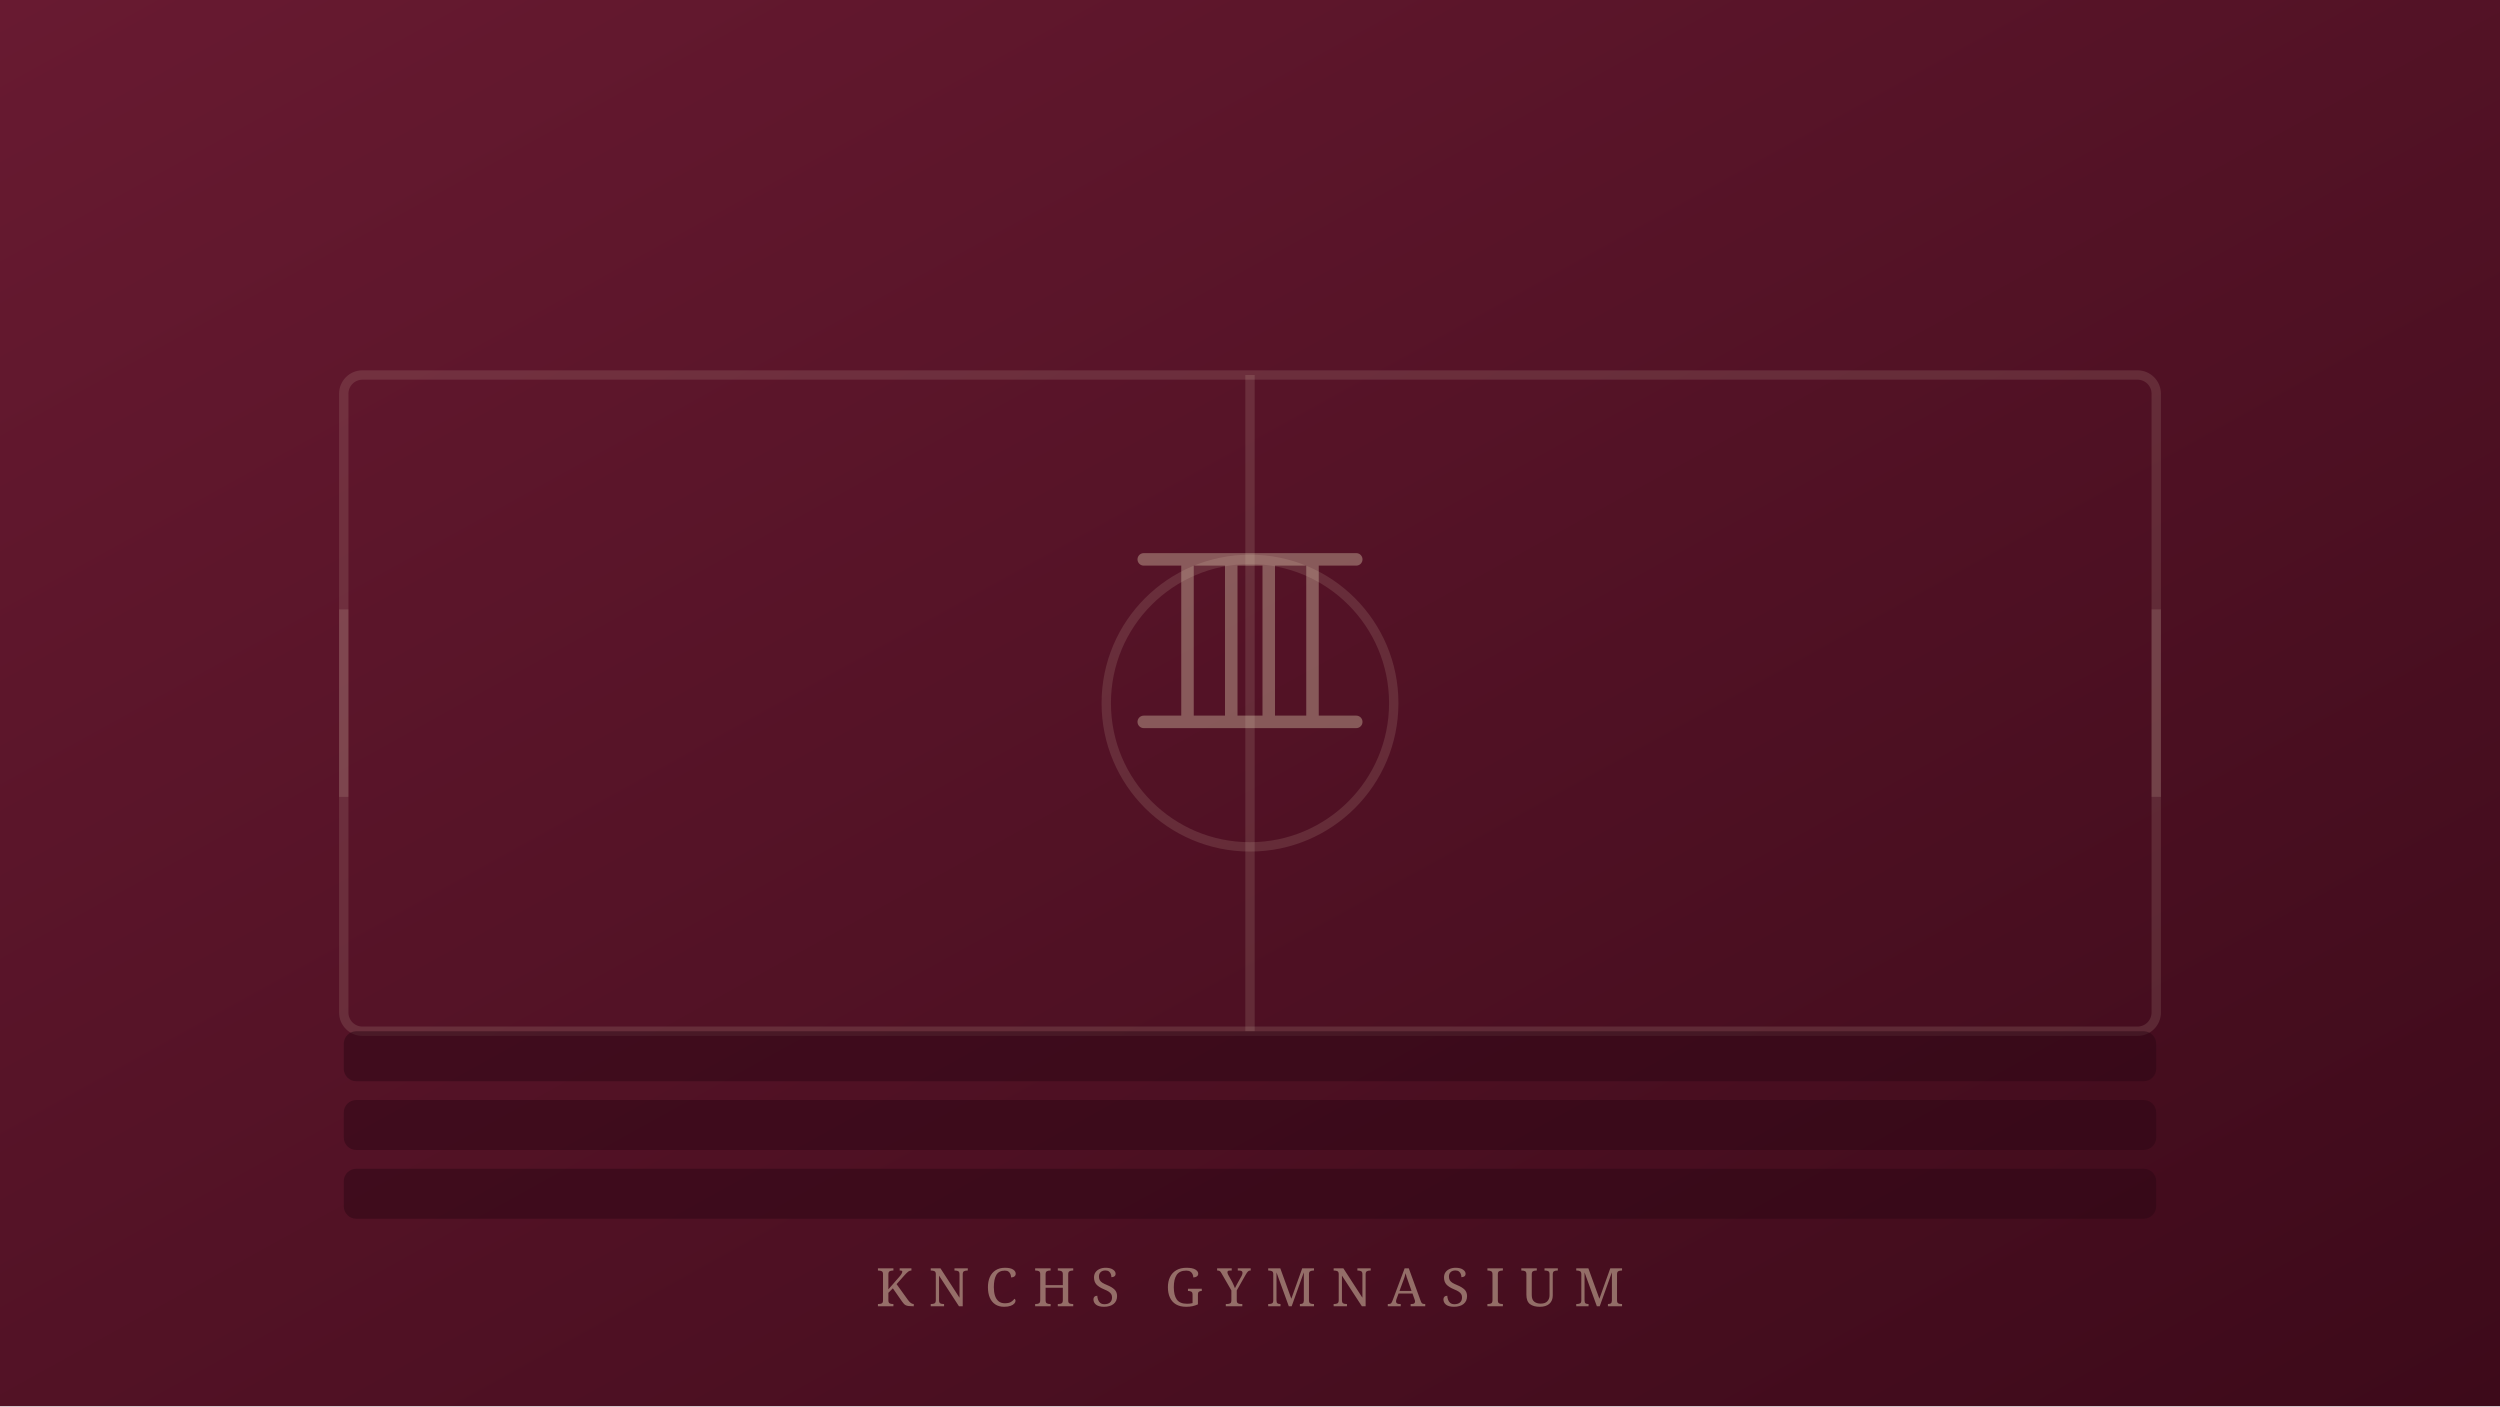
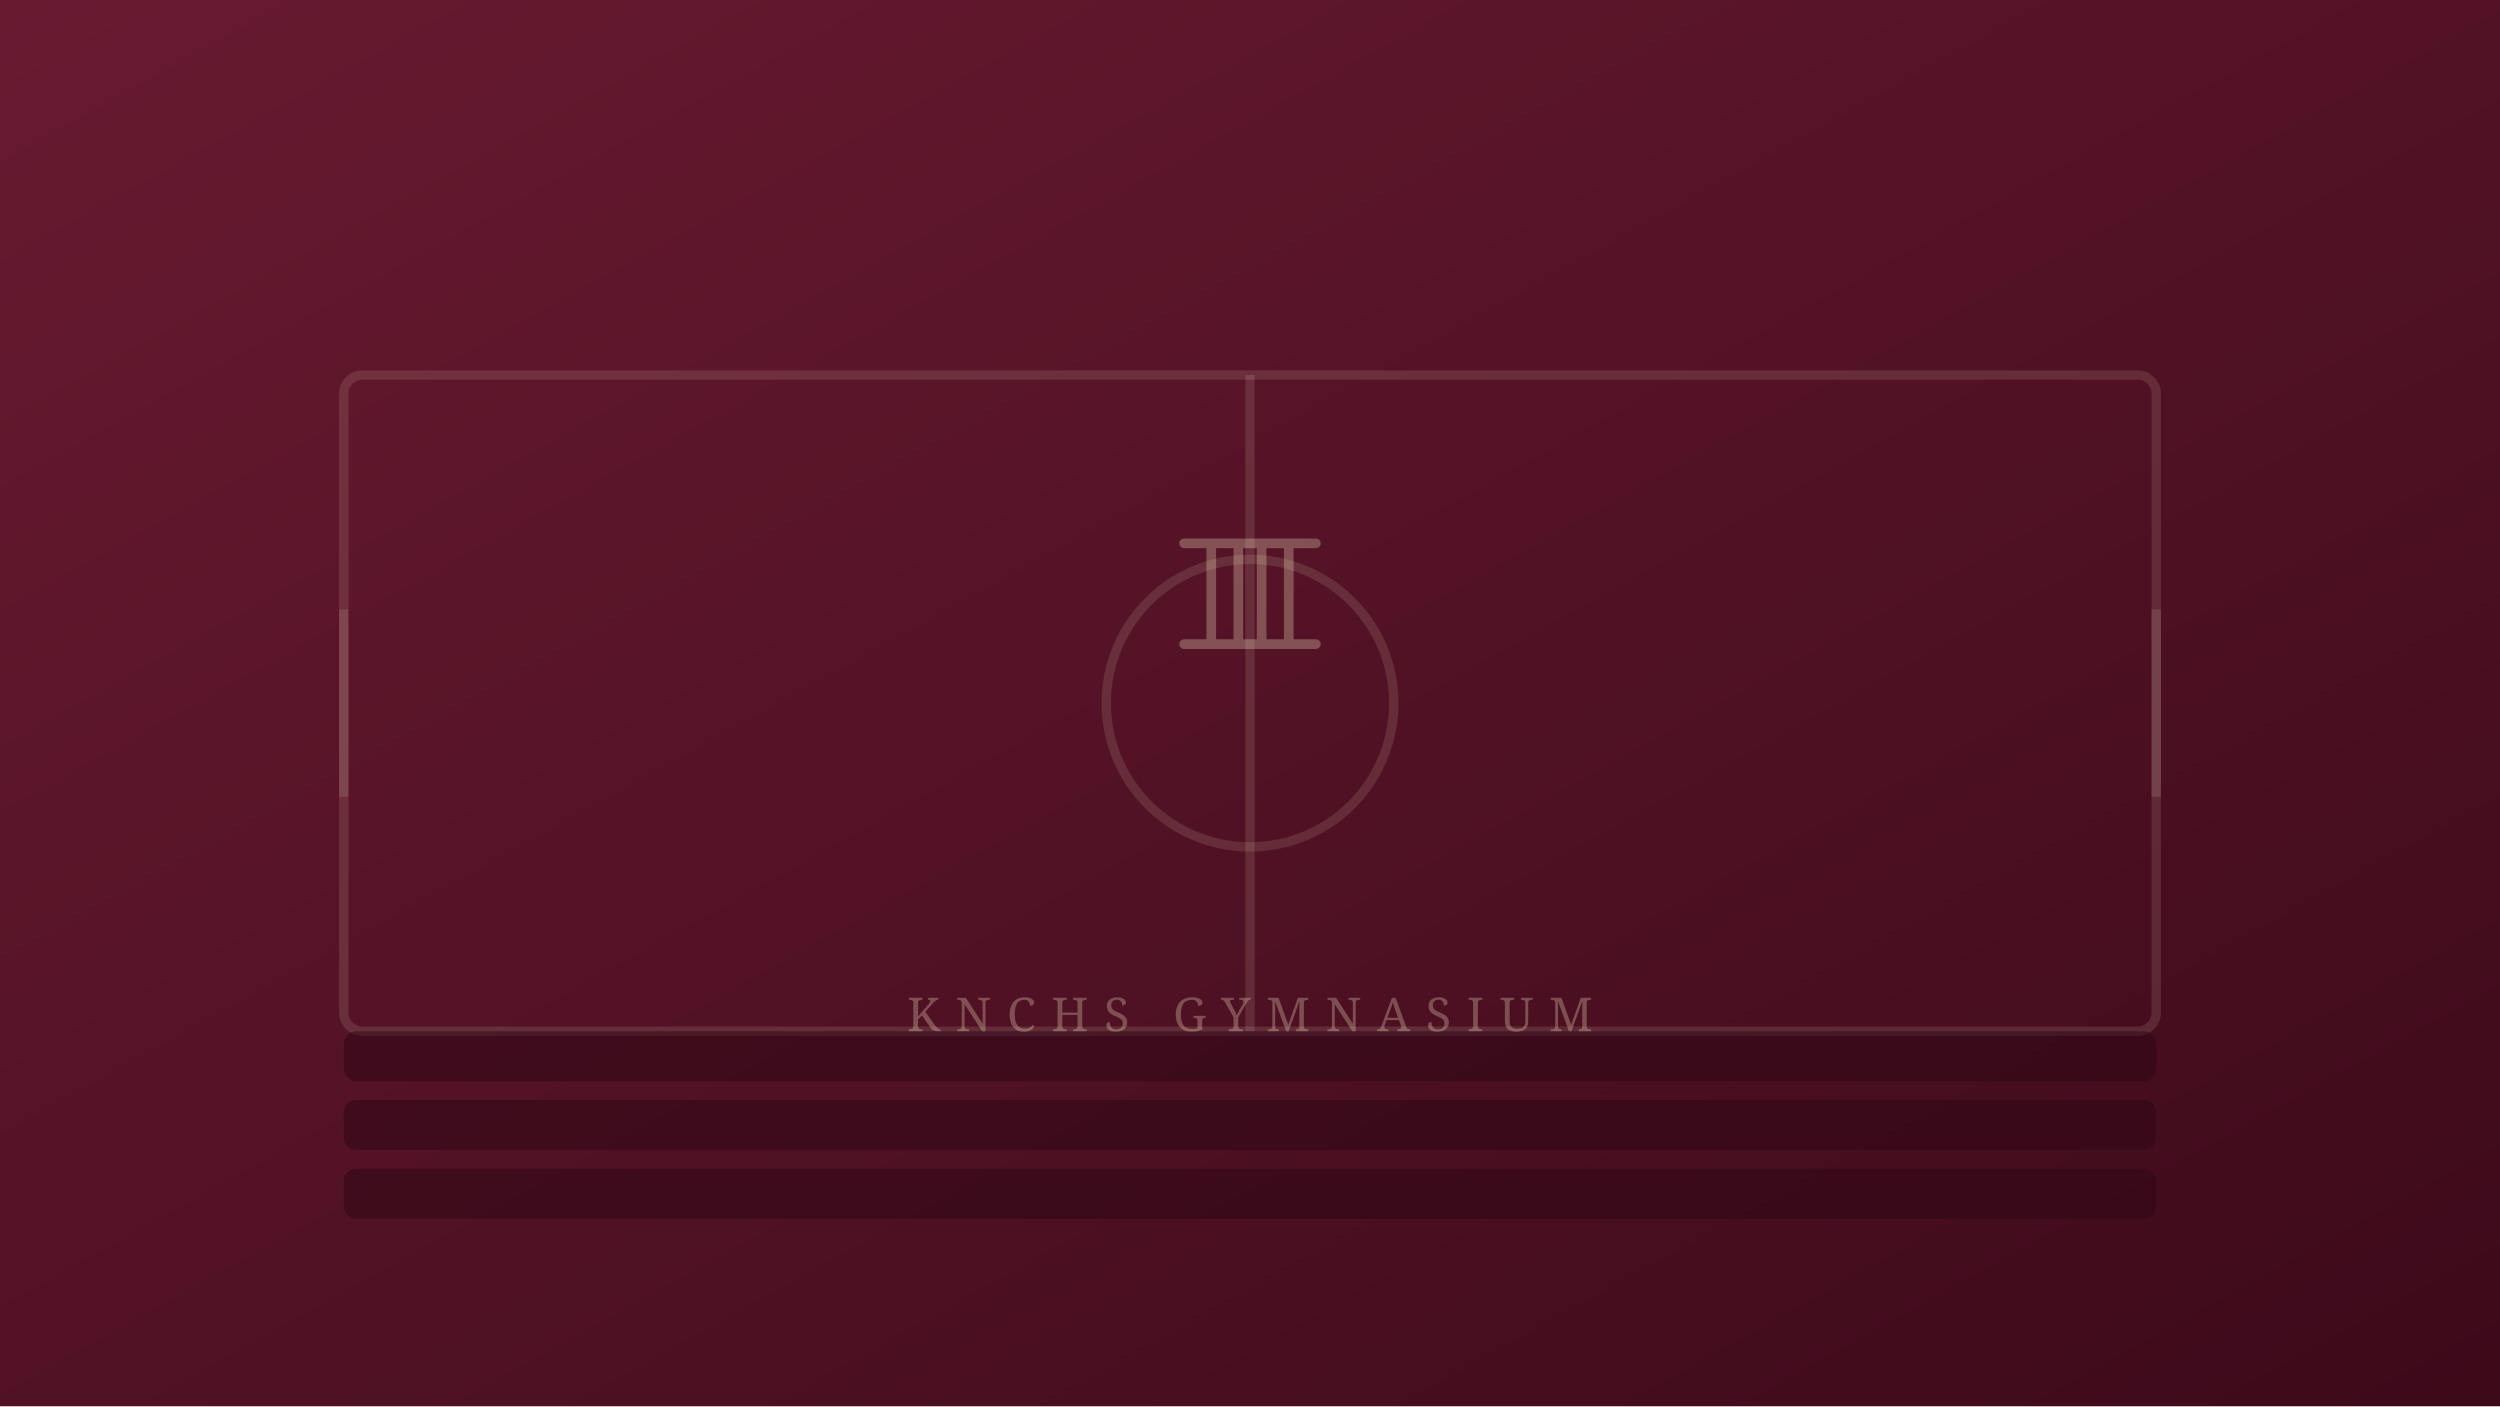
- <svg xmlns="http://www.w3.org/2000/svg" width="800" height="450" viewBox="0 0 800 450" role="img" aria-label="KNCHS Gymnasium placeholder">
+ <svg xmlns="http://www.w3.org/2000/svg" width="800" height="450" viewBox="0 0 800 450" preserveAspectRatio="xMidYMid slice" role="img" aria-label="KNCHS Gymnasium placeholder">
  <defs>
    <linearGradient id="gym-bg" x1="0" y1="0" x2="1" y2="1">
      <stop offset="0%" stop-color="#681a31" />
      <stop offset="100%" stop-color="#3d0a1a" />
    </linearGradient>
  </defs>
  <rect width="800" height="450" fill="url(#gym-bg)" />
  <g fill="none" stroke="#f0e2c0" stroke-opacity="0.13" stroke-width="3">
    <rect x="110" y="120" width="580" height="210" rx="6" />
    <path d="M400 120v210" />
    <circle cx="400" cy="225" r="46" />
    <path d="M110 195v60M690 195v60" />
  </g>
  <g fill="#2c0613" opacity="0.5">
    <rect x="110" y="330" width="580" height="16" rx="4" />
    <rect x="110" y="352" width="580" height="16" rx="4" />
    <rect x="110" y="374" width="580" height="16" rx="4" />
  </g>
-   <g transform="translate(400 205)" stroke="#f0e2c0" stroke-opacity="0.34" stroke-width="4" fill="none" stroke-linecap="round">
+   <g transform="translate(400 190) scale(0.62)" stroke="#f0e2c0" stroke-opacity="0.3" stroke-width="5" fill="none" stroke-linecap="round">
    <path d="M-34-26h68M-34 26h68M-20-26v52M20-26v52M-6-26v52M6-26v52" />
  </g>
-   <text x="400" y="418" text-anchor="middle" fill="#f0e2c0" fill-opacity="0.45" font-family="Georgia, serif" font-size="17" letter-spacing="5">KNCHS GYMNASIUM</text>
+   <text x="400" y="330" text-anchor="middle" fill="#f0e2c0" fill-opacity="0.3" font-family="Georgia, serif" font-size="15" letter-spacing="5">KNCHS GYMNASIUM</text>
</svg>
